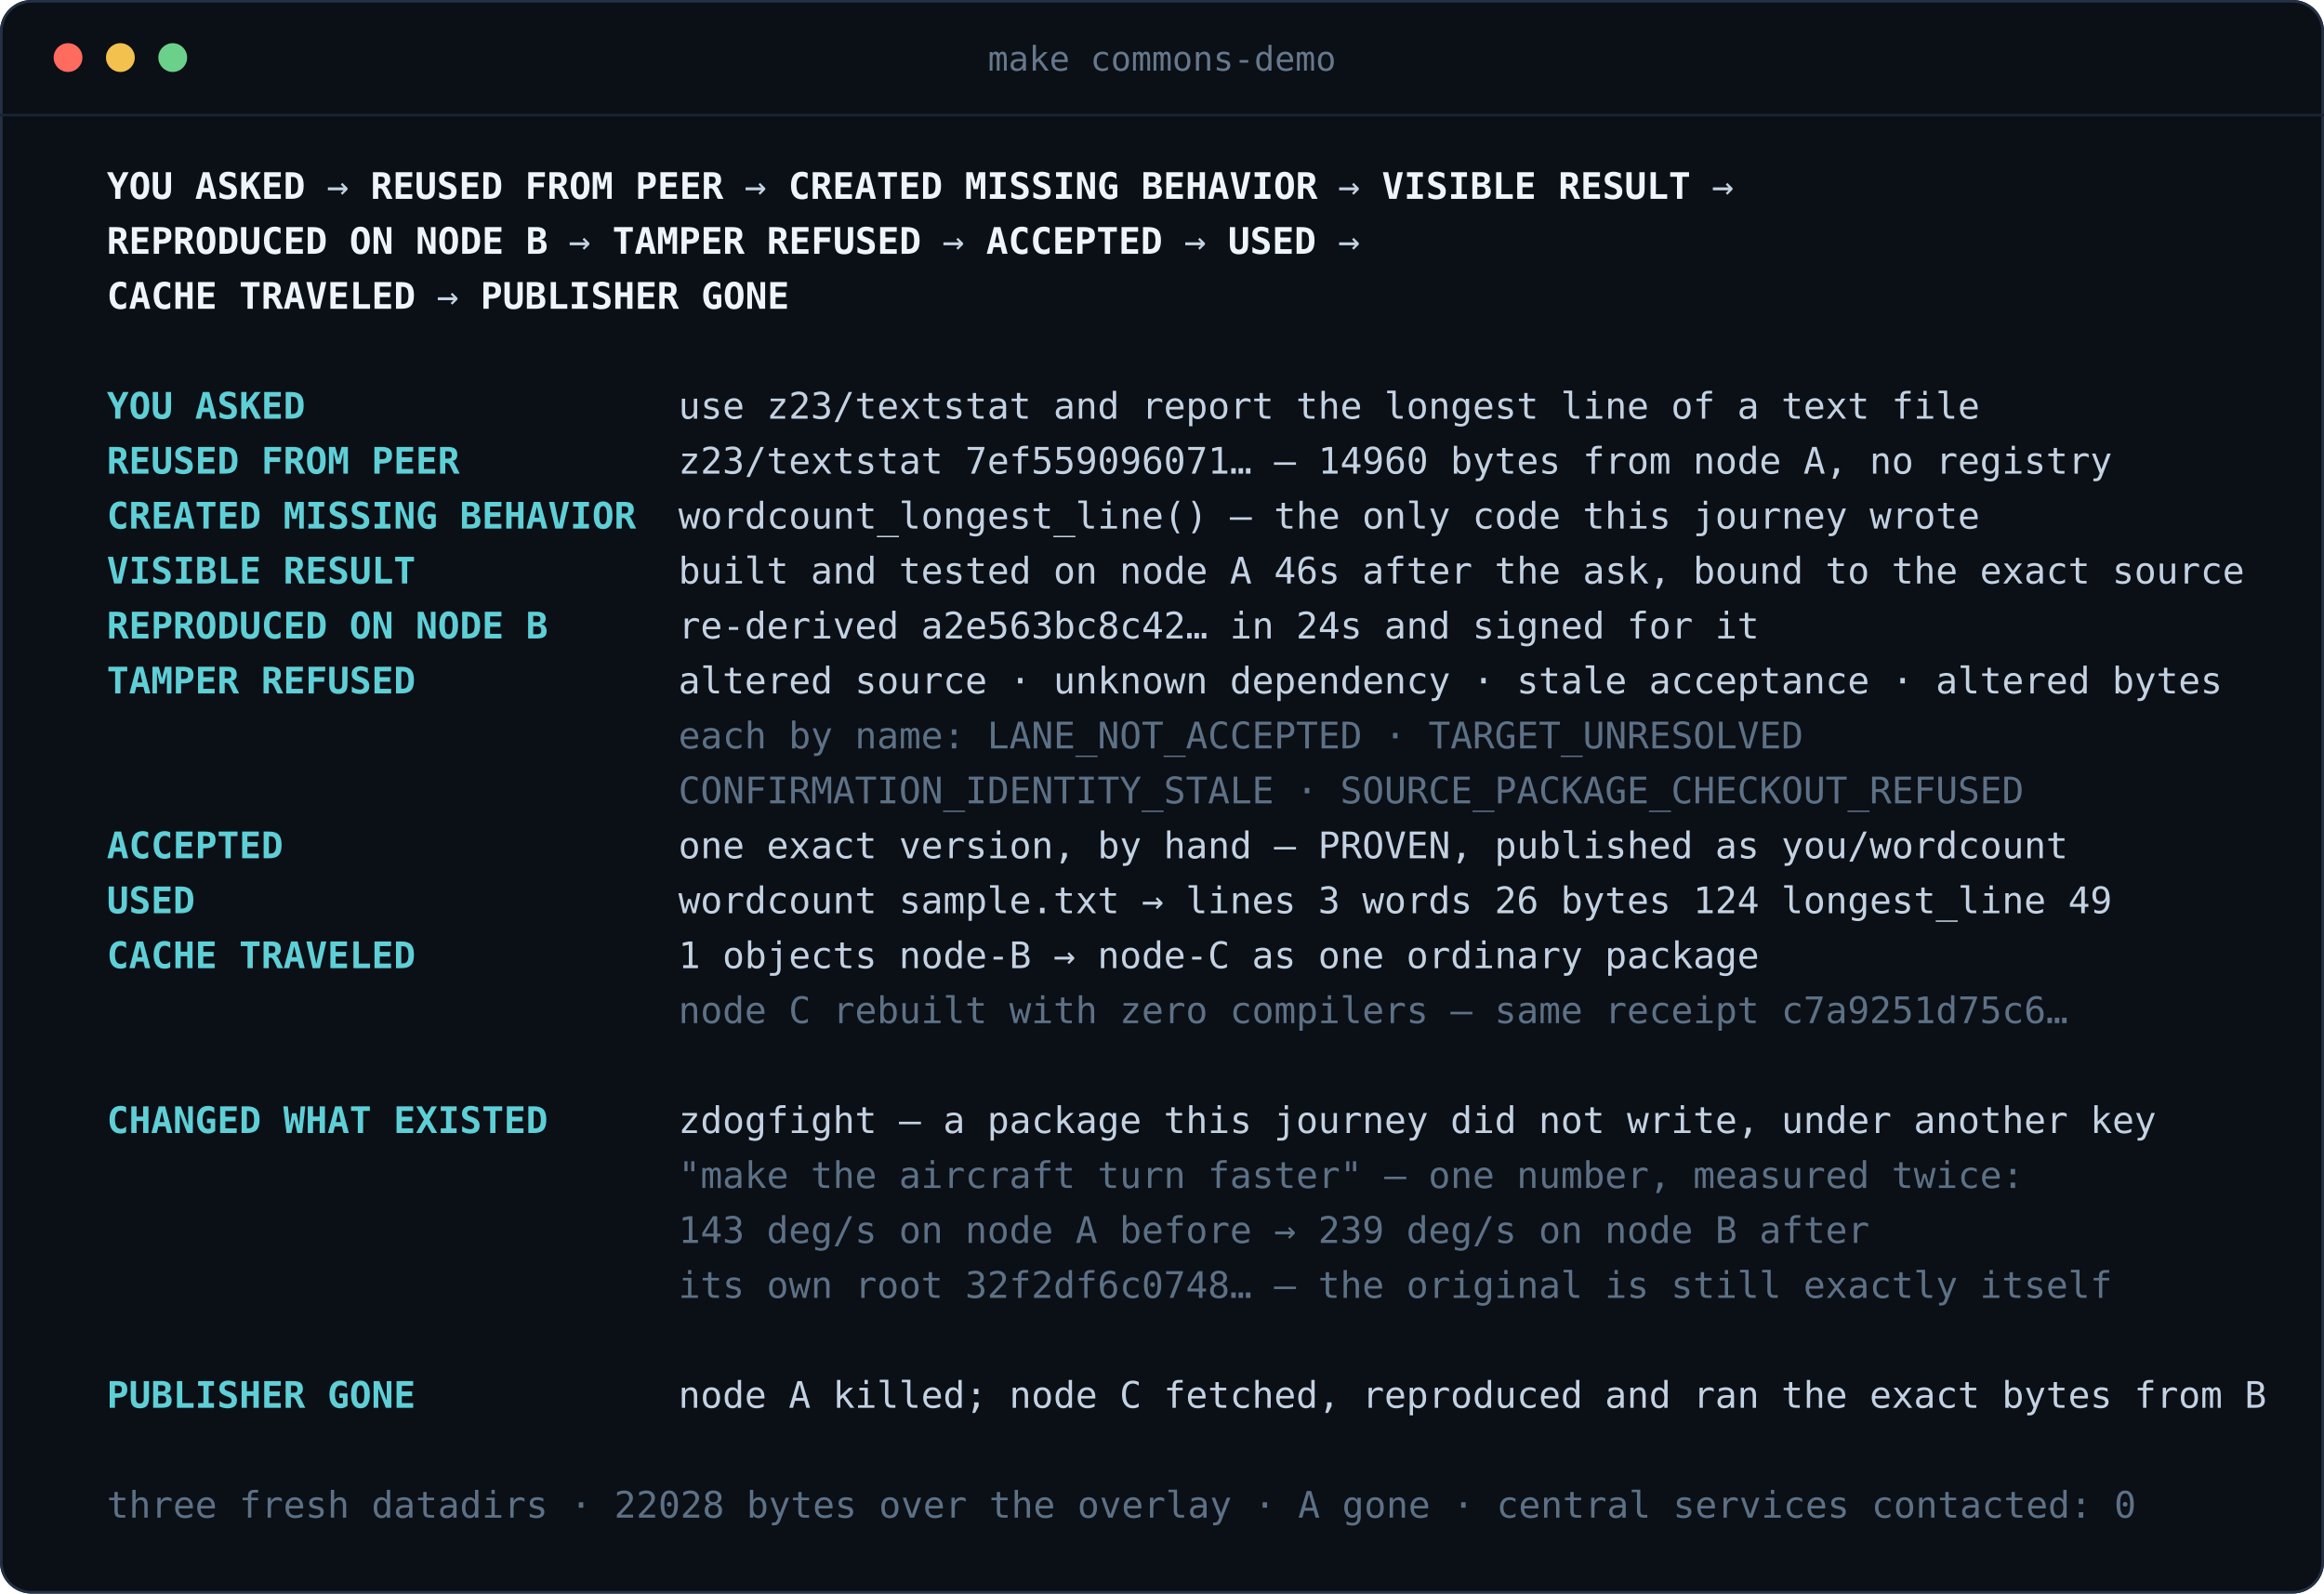
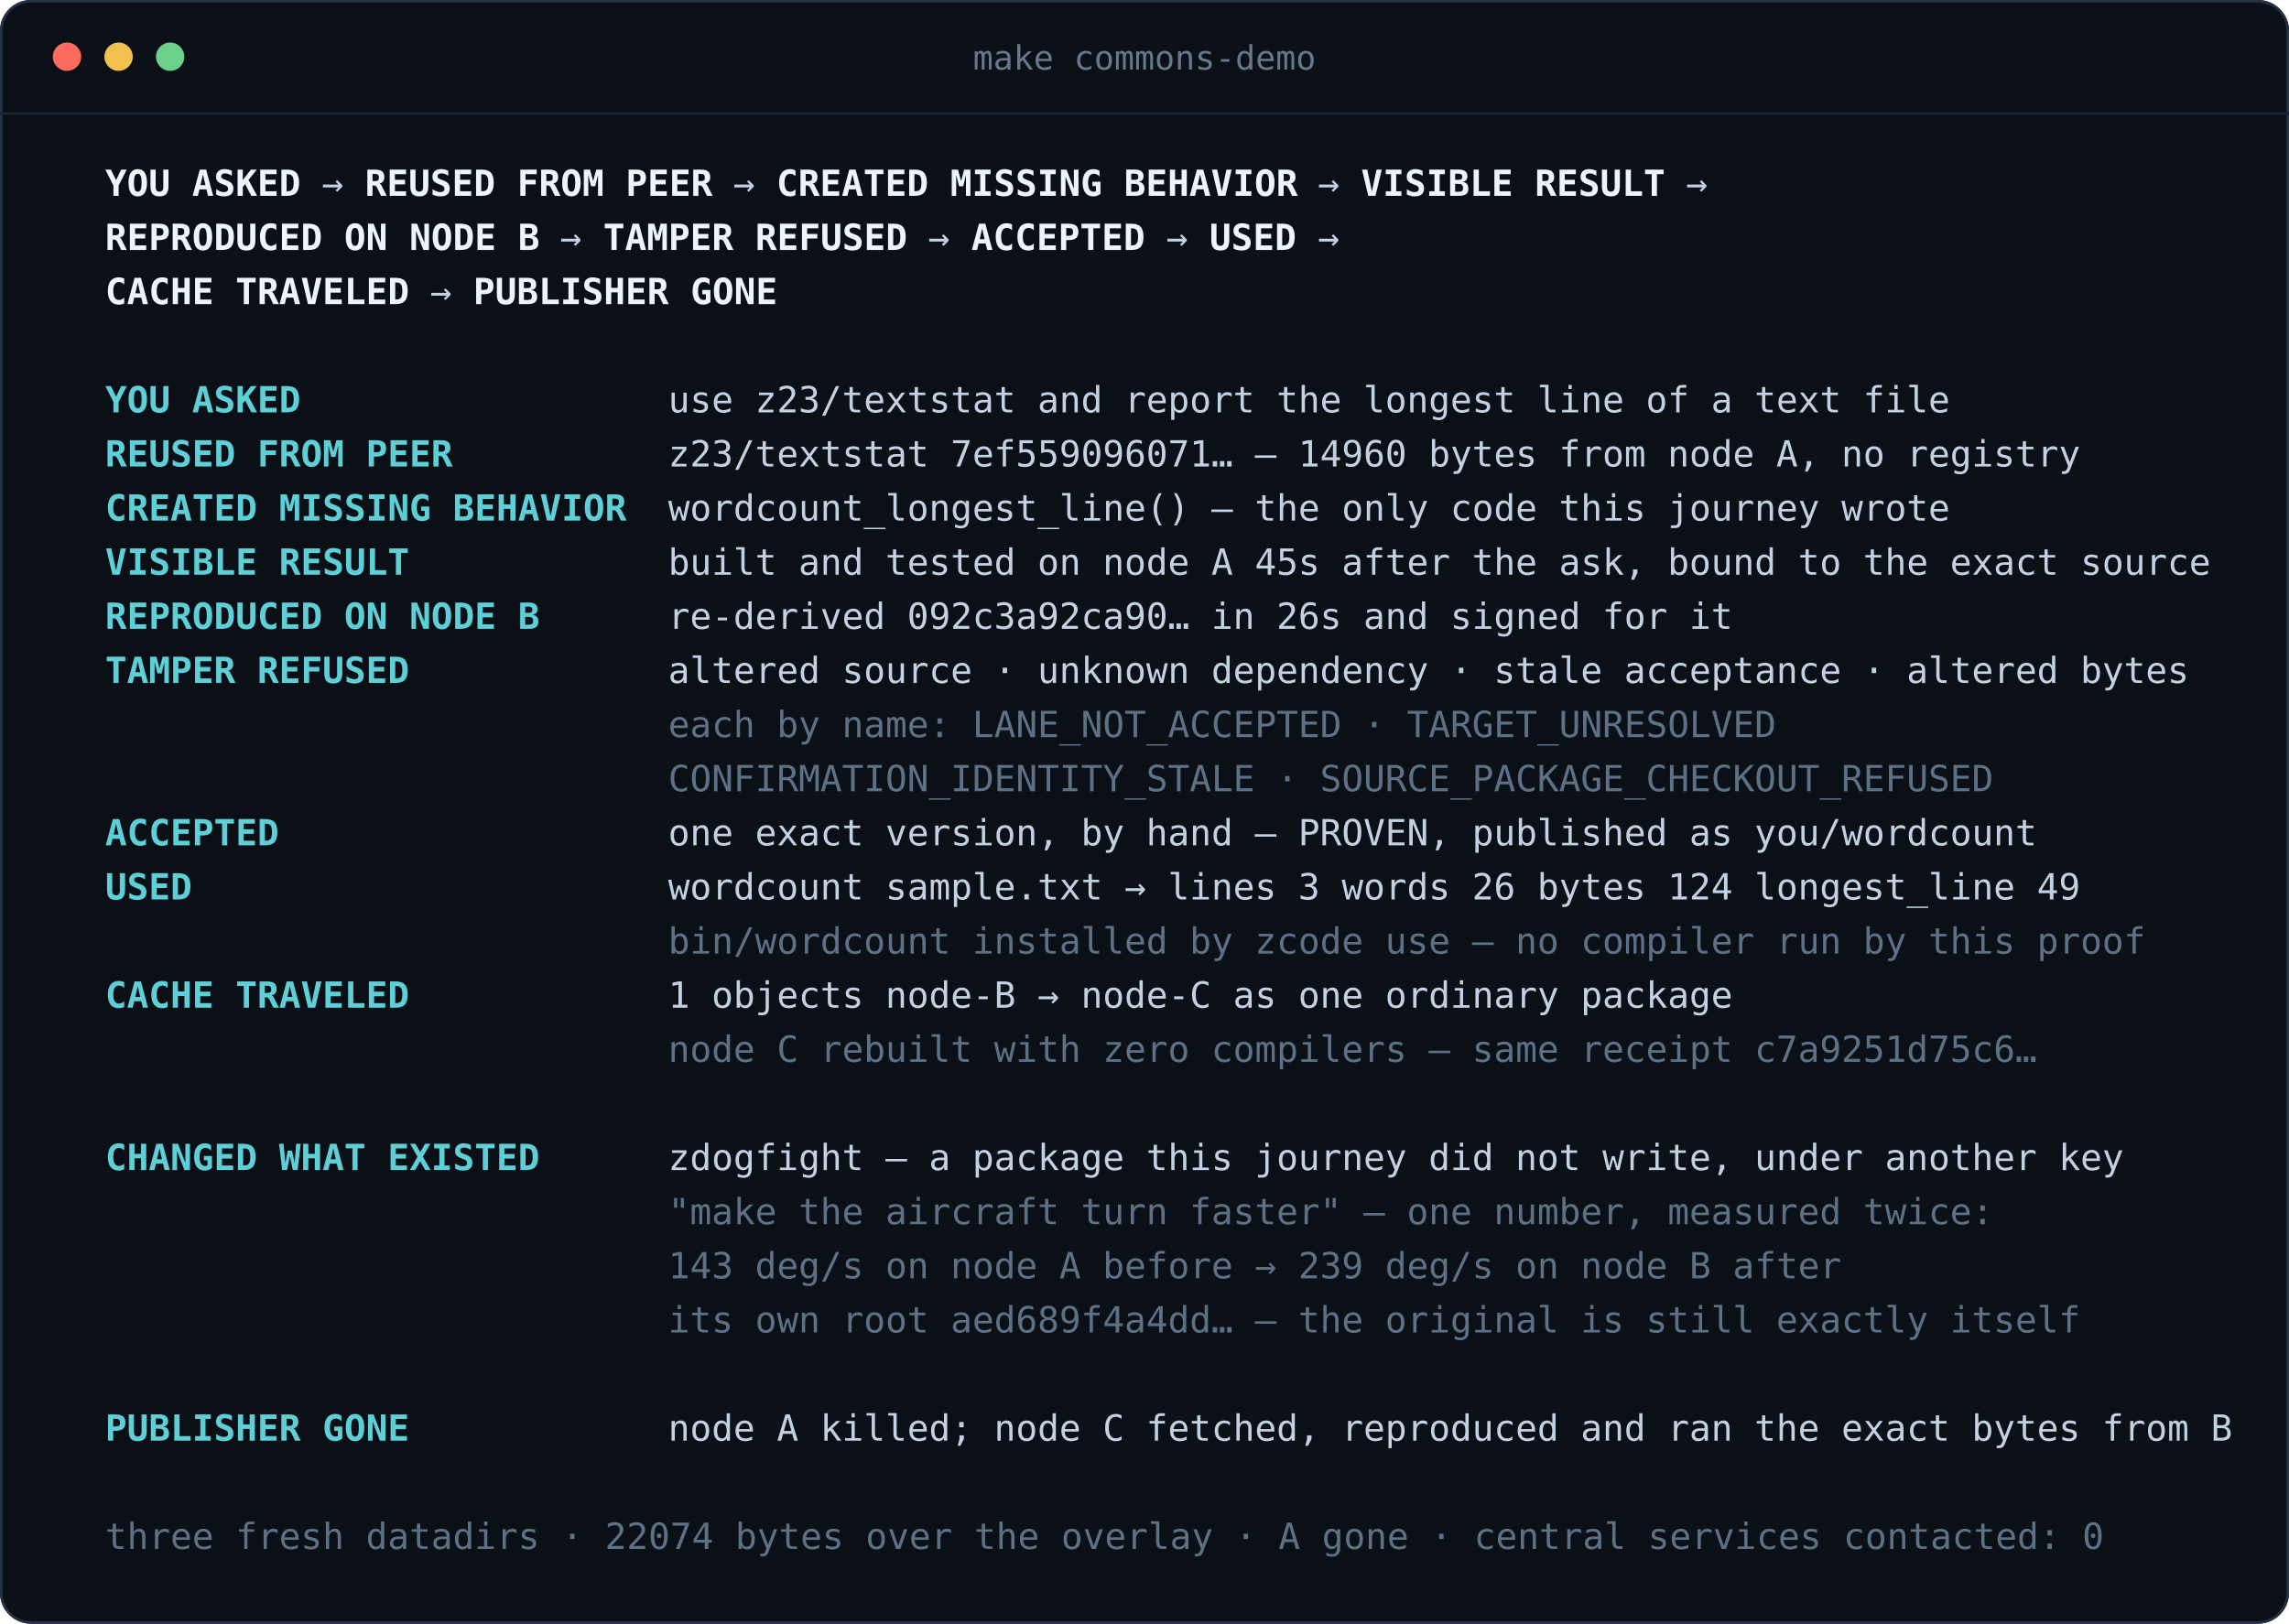
- <svg xmlns="http://www.w3.org/2000/svg" width="888" height="609" viewBox="0 0 888 609" role="img" aria-label="make commons-demo">
-   <rect width="888" height="609" rx="12" fill="#0b0f16" />
-   <rect x="0.5" y="0.5" width="887" height="608" rx="11.5" fill="none" stroke="#243044" />
+ <svg xmlns="http://www.w3.org/2000/svg" width="888" height="630" viewBox="0 0 888 630" role="img" aria-label="make commons-demo">
+   <rect width="888" height="630" rx="12" fill="#0b0f16" />
+   <rect x="0.5" y="0.5" width="887" height="629" rx="11.5" fill="none" stroke="#243044" />
  <path d="M0 44 h888" stroke="#1a2432" />
  <circle cx="26" cy="22" r="5.5" fill="#ff6b5e" />
  <circle cx="46" cy="22" r="5.5" fill="#f2c14e" />
  <circle cx="66" cy="22" r="5.5" fill="#6bd18a" />
  <text x="444" y="27" font-family="ui-monospace, SFMono-Regular, Menlo, Consolas, monospace" font-size="13" fill="#66788c" text-anchor="middle">make commons-demo</text>
  <text y="76" font-family="ui-monospace, SFMono-Regular, Menlo, Consolas, monospace" font-size="14" xml:space="preserve">
    <tspan x="40.8" textLength="75.6" lengthAdjust="spacing" fill="#eef4fb" font-weight="bold">YOU ASKED</tspan>
    <tspan x="116.4" textLength="25.2" lengthAdjust="spacing" fill="#c3d2e2"> → </tspan>
    <tspan x="141.6" textLength="134.4" lengthAdjust="spacing" fill="#eef4fb" font-weight="bold">REUSED FROM PEER</tspan>
    <tspan x="276.0" textLength="25.2" lengthAdjust="spacing" fill="#c3d2e2"> → </tspan>
    <tspan x="301.2" textLength="201.6" lengthAdjust="spacing" fill="#eef4fb" font-weight="bold">CREATED MISSING BEHAVIOR</tspan>
    <tspan x="502.8" textLength="25.2" lengthAdjust="spacing" fill="#c3d2e2"> → </tspan>
    <tspan x="528.0" textLength="117.6" lengthAdjust="spacing" fill="#eef4fb" font-weight="bold">VISIBLE RESULT</tspan>
    <tspan x="645.6" textLength="16.8" lengthAdjust="spacing" fill="#c3d2e2"> →</tspan>
  </text>
  <text y="97" font-family="ui-monospace, SFMono-Regular, Menlo, Consolas, monospace" font-size="14" xml:space="preserve">
    <tspan x="40.8" textLength="168.0" lengthAdjust="spacing" fill="#eef4fb" font-weight="bold">REPRODUCED ON NODE B</tspan>
    <tspan x="208.8" textLength="25.2" lengthAdjust="spacing" fill="#c3d2e2"> → </tspan>
    <tspan x="234.0" textLength="117.6" lengthAdjust="spacing" fill="#eef4fb" font-weight="bold">TAMPER REFUSED</tspan>
    <tspan x="351.6" textLength="25.2" lengthAdjust="spacing" fill="#c3d2e2"> → </tspan>
    <tspan x="376.8" textLength="67.2" lengthAdjust="spacing" fill="#eef4fb" font-weight="bold">ACCEPTED</tspan>
    <tspan x="444.0" textLength="25.2" lengthAdjust="spacing" fill="#c3d2e2"> → </tspan>
    <tspan x="469.2" textLength="33.6" lengthAdjust="spacing" fill="#eef4fb" font-weight="bold">USED</tspan>
    <tspan x="502.8" textLength="16.8" lengthAdjust="spacing" fill="#c3d2e2"> →</tspan>
  </text>
  <text y="118" font-family="ui-monospace, SFMono-Regular, Menlo, Consolas, monospace" font-size="14" xml:space="preserve">
    <tspan x="40.8" textLength="117.6" lengthAdjust="spacing" fill="#eef4fb" font-weight="bold">CACHE TRAVELED</tspan>
    <tspan x="158.4" textLength="25.2" lengthAdjust="spacing" fill="#c3d2e2"> → </tspan>
    <tspan x="183.6" textLength="117.6" lengthAdjust="spacing" fill="#eef4fb" font-weight="bold">PUBLISHER GONE</tspan>
  </text>
  <text y="139" font-family="ui-monospace, SFMono-Regular, Menlo, Consolas, monospace" font-size="14" xml:space="preserve" />
  <text y="160" font-family="ui-monospace, SFMono-Regular, Menlo, Consolas, monospace" font-size="14" xml:space="preserve">
    <tspan x="40.8" textLength="218.4" lengthAdjust="spacing" fill="#5ecfd6" font-weight="bold">YOU ASKED                 </tspan>
    <tspan x="259.2" textLength="495.6" lengthAdjust="spacing" fill="#c3d2e2">use z23/textstat and report the longest line of a text file</tspan>
  </text>
  <text y="181" font-family="ui-monospace, SFMono-Regular, Menlo, Consolas, monospace" font-size="14" xml:space="preserve">
    <tspan x="40.8" textLength="218.4" lengthAdjust="spacing" fill="#5ecfd6" font-weight="bold">REUSED FROM PEER          </tspan>
    <tspan x="259.2" textLength="546.0" lengthAdjust="spacing" fill="#c3d2e2">z23/textstat 7ef559096071… — 14960 bytes from node A, no registry</tspan>
  </text>
  <text y="202" font-family="ui-monospace, SFMono-Regular, Menlo, Consolas, monospace" font-size="14" xml:space="preserve">
    <tspan x="40.8" textLength="218.4" lengthAdjust="spacing" fill="#5ecfd6" font-weight="bold">CREATED MISSING BEHAVIOR  </tspan>
    <tspan x="259.2" textLength="495.6" lengthAdjust="spacing" fill="#c3d2e2">wordcount_longest_line() — the only code this journey wrote</tspan>
  </text>
  <text y="223" font-family="ui-monospace, SFMono-Regular, Menlo, Consolas, monospace" font-size="14" xml:space="preserve">
    <tspan x="40.8" textLength="218.4" lengthAdjust="spacing" fill="#5ecfd6" font-weight="bold">VISIBLE RESULT            </tspan>
-     <tspan x="259.2" textLength="596.4" lengthAdjust="spacing" fill="#c3d2e2">built and tested on node A 46s after the ask, bound to the exact source</tspan>
+     <tspan x="259.2" textLength="596.4" lengthAdjust="spacing" fill="#c3d2e2">built and tested on node A 45s after the ask, bound to the exact source</tspan>
  </text>
  <text y="244" font-family="ui-monospace, SFMono-Regular, Menlo, Consolas, monospace" font-size="14" xml:space="preserve">
    <tspan x="40.8" textLength="218.4" lengthAdjust="spacing" fill="#5ecfd6" font-weight="bold">REPRODUCED ON NODE B      </tspan>
-     <tspan x="259.2" textLength="411.6" lengthAdjust="spacing" fill="#c3d2e2">re-derived a2e563bc8c42… in 24s and signed for it</tspan>
+     <tspan x="259.2" textLength="411.6" lengthAdjust="spacing" fill="#c3d2e2">re-derived 092c3a92ca90… in 26s and signed for it</tspan>
  </text>
  <text y="265" font-family="ui-monospace, SFMono-Regular, Menlo, Consolas, monospace" font-size="14" xml:space="preserve">
    <tspan x="40.8" textLength="218.4" lengthAdjust="spacing" fill="#5ecfd6" font-weight="bold">TAMPER REFUSED            </tspan>
    <tspan x="259.2" textLength="588.0" lengthAdjust="spacing" fill="#c3d2e2">altered source · unknown dependency · stale acceptance · altered bytes</tspan>
  </text>
  <text y="286" font-family="ui-monospace, SFMono-Regular, Menlo, Consolas, monospace" font-size="14" xml:space="preserve">
    <tspan x="259.2" textLength="428.4" lengthAdjust="spacing" fill="#5d7186">each by name: LANE_NOT_ACCEPTED · TARGET_UNRESOLVED</tspan>
  </text>
  <text y="307" font-family="ui-monospace, SFMono-Regular, Menlo, Consolas, monospace" font-size="14" xml:space="preserve">
    <tspan x="259.2" textLength="512.4" lengthAdjust="spacing" fill="#5d7186">CONFIRMATION_IDENTITY_STALE · SOURCE_PACKAGE_CHECKOUT_REFUSED</tspan>
  </text>
  <text y="328" font-family="ui-monospace, SFMono-Regular, Menlo, Consolas, monospace" font-size="14" xml:space="preserve">
    <tspan x="40.8" textLength="218.4" lengthAdjust="spacing" fill="#5ecfd6" font-weight="bold">ACCEPTED                  </tspan>
    <tspan x="259.2" textLength="529.2" lengthAdjust="spacing" fill="#c3d2e2">one exact version, by hand — PROVEN, published as you/wordcount</tspan>
  </text>
  <text y="349" font-family="ui-monospace, SFMono-Regular, Menlo, Consolas, monospace" font-size="14" xml:space="preserve">
    <tspan x="40.8" textLength="218.4" lengthAdjust="spacing" fill="#5ecfd6" font-weight="bold">USED                      </tspan>
    <tspan x="259.2" textLength="546.0" lengthAdjust="spacing" fill="#c3d2e2">wordcount sample.txt → lines 3 words 26 bytes 124 longest_line 49</tspan>
  </text>
  <text y="370" font-family="ui-monospace, SFMono-Regular, Menlo, Consolas, monospace" font-size="14" xml:space="preserve">
+     <tspan x="259.2" textLength="571.2" lengthAdjust="spacing" fill="#5d7186">bin/wordcount installed by zcode use — no compiler run by this proof</tspan>
+   </text>
+   <text y="391" font-family="ui-monospace, SFMono-Regular, Menlo, Consolas, monospace" font-size="14" xml:space="preserve">
    <tspan x="40.8" textLength="218.4" lengthAdjust="spacing" fill="#5ecfd6" font-weight="bold">CACHE TRAVELED            </tspan>
    <tspan x="259.2" textLength="411.6" lengthAdjust="spacing" fill="#c3d2e2">1 objects node-B → node-C as one ordinary package</tspan>
  </text>
-   <text y="391" font-family="ui-monospace, SFMono-Regular, Menlo, Consolas, monospace" font-size="14" xml:space="preserve">
+   <text y="412" font-family="ui-monospace, SFMono-Regular, Menlo, Consolas, monospace" font-size="14" xml:space="preserve">
    <tspan x="259.2" textLength="529.2" lengthAdjust="spacing" fill="#5d7186">node C rebuilt with zero compilers — same receipt c7a9251d75c6…</tspan>
  </text>
-   <text y="412" font-family="ui-monospace, SFMono-Regular, Menlo, Consolas, monospace" font-size="14" xml:space="preserve" />
-   <text y="433" font-family="ui-monospace, SFMono-Regular, Menlo, Consolas, monospace" font-size="14" xml:space="preserve">
+   <text y="433" font-family="ui-monospace, SFMono-Regular, Menlo, Consolas, monospace" font-size="14" xml:space="preserve" />
+   <text y="454" font-family="ui-monospace, SFMono-Regular, Menlo, Consolas, monospace" font-size="14" xml:space="preserve">
    <tspan x="40.8" textLength="218.4" lengthAdjust="spacing" fill="#5ecfd6" font-weight="bold">CHANGED WHAT EXISTED      </tspan>
    <tspan x="259.2" textLength="562.8" lengthAdjust="spacing" fill="#c3d2e2">zdogfight — a package this journey did not write, under another key</tspan>
  </text>
-   <text y="454" font-family="ui-monospace, SFMono-Regular, Menlo, Consolas, monospace" font-size="14" xml:space="preserve">
+   <text y="475" font-family="ui-monospace, SFMono-Regular, Menlo, Consolas, monospace" font-size="14" xml:space="preserve">
    <tspan x="259.2" textLength="512.4" lengthAdjust="spacing" fill="#5d7186">"make the aircraft turn faster" — one number, measured twice:</tspan>
  </text>
-   <text y="475" font-family="ui-monospace, SFMono-Regular, Menlo, Consolas, monospace" font-size="14" xml:space="preserve">
+   <text y="496" font-family="ui-monospace, SFMono-Regular, Menlo, Consolas, monospace" font-size="14" xml:space="preserve">
    <tspan x="259.2" textLength="453.6" lengthAdjust="spacing" fill="#5d7186">143 deg/s on node A before → 239 deg/s on node B after</tspan>
  </text>
-   <text y="496" font-family="ui-monospace, SFMono-Regular, Menlo, Consolas, monospace" font-size="14" xml:space="preserve">
-     <tspan x="259.2" textLength="546.0" lengthAdjust="spacing" fill="#5d7186">its own root 32f2df6c0748… — the original is still exactly itself</tspan>
+   <text y="517" font-family="ui-monospace, SFMono-Regular, Menlo, Consolas, monospace" font-size="14" xml:space="preserve">
+     <tspan x="259.2" textLength="546.0" lengthAdjust="spacing" fill="#5d7186">its own root aed689f4a4dd… — the original is still exactly itself</tspan>
  </text>
-   <text y="517" font-family="ui-monospace, SFMono-Regular, Menlo, Consolas, monospace" font-size="14" xml:space="preserve" />
-   <text y="538" font-family="ui-monospace, SFMono-Regular, Menlo, Consolas, monospace" font-size="14" xml:space="preserve">
+   <text y="538" font-family="ui-monospace, SFMono-Regular, Menlo, Consolas, monospace" font-size="14" xml:space="preserve" />
+   <text y="559" font-family="ui-monospace, SFMono-Regular, Menlo, Consolas, monospace" font-size="14" xml:space="preserve">
    <tspan x="40.8" textLength="218.4" lengthAdjust="spacing" fill="#5ecfd6" font-weight="bold">PUBLISHER GONE            </tspan>
    <tspan x="259.2" textLength="604.8" lengthAdjust="spacing" fill="#c3d2e2">node A killed; node C fetched, reproduced and ran the exact bytes from B</tspan>
  </text>
-   <text y="559" font-family="ui-monospace, SFMono-Regular, Menlo, Consolas, monospace" font-size="14" xml:space="preserve" />
-   <text y="580" font-family="ui-monospace, SFMono-Regular, Menlo, Consolas, monospace" font-size="14" xml:space="preserve">
-     <tspan x="40.8" textLength="772.8" lengthAdjust="spacing" fill="#5d7186">three fresh datadirs · 22028 bytes over the overlay · A gone · central services contacted: 0</tspan>
+   <text y="580" font-family="ui-monospace, SFMono-Regular, Menlo, Consolas, monospace" font-size="14" xml:space="preserve" />
+   <text y="601" font-family="ui-monospace, SFMono-Regular, Menlo, Consolas, monospace" font-size="14" xml:space="preserve">
+     <tspan x="40.8" textLength="772.8" lengthAdjust="spacing" fill="#5d7186">three fresh datadirs · 22074 bytes over the overlay · A gone · central services contacted: 0</tspan>
  </text>
</svg>
